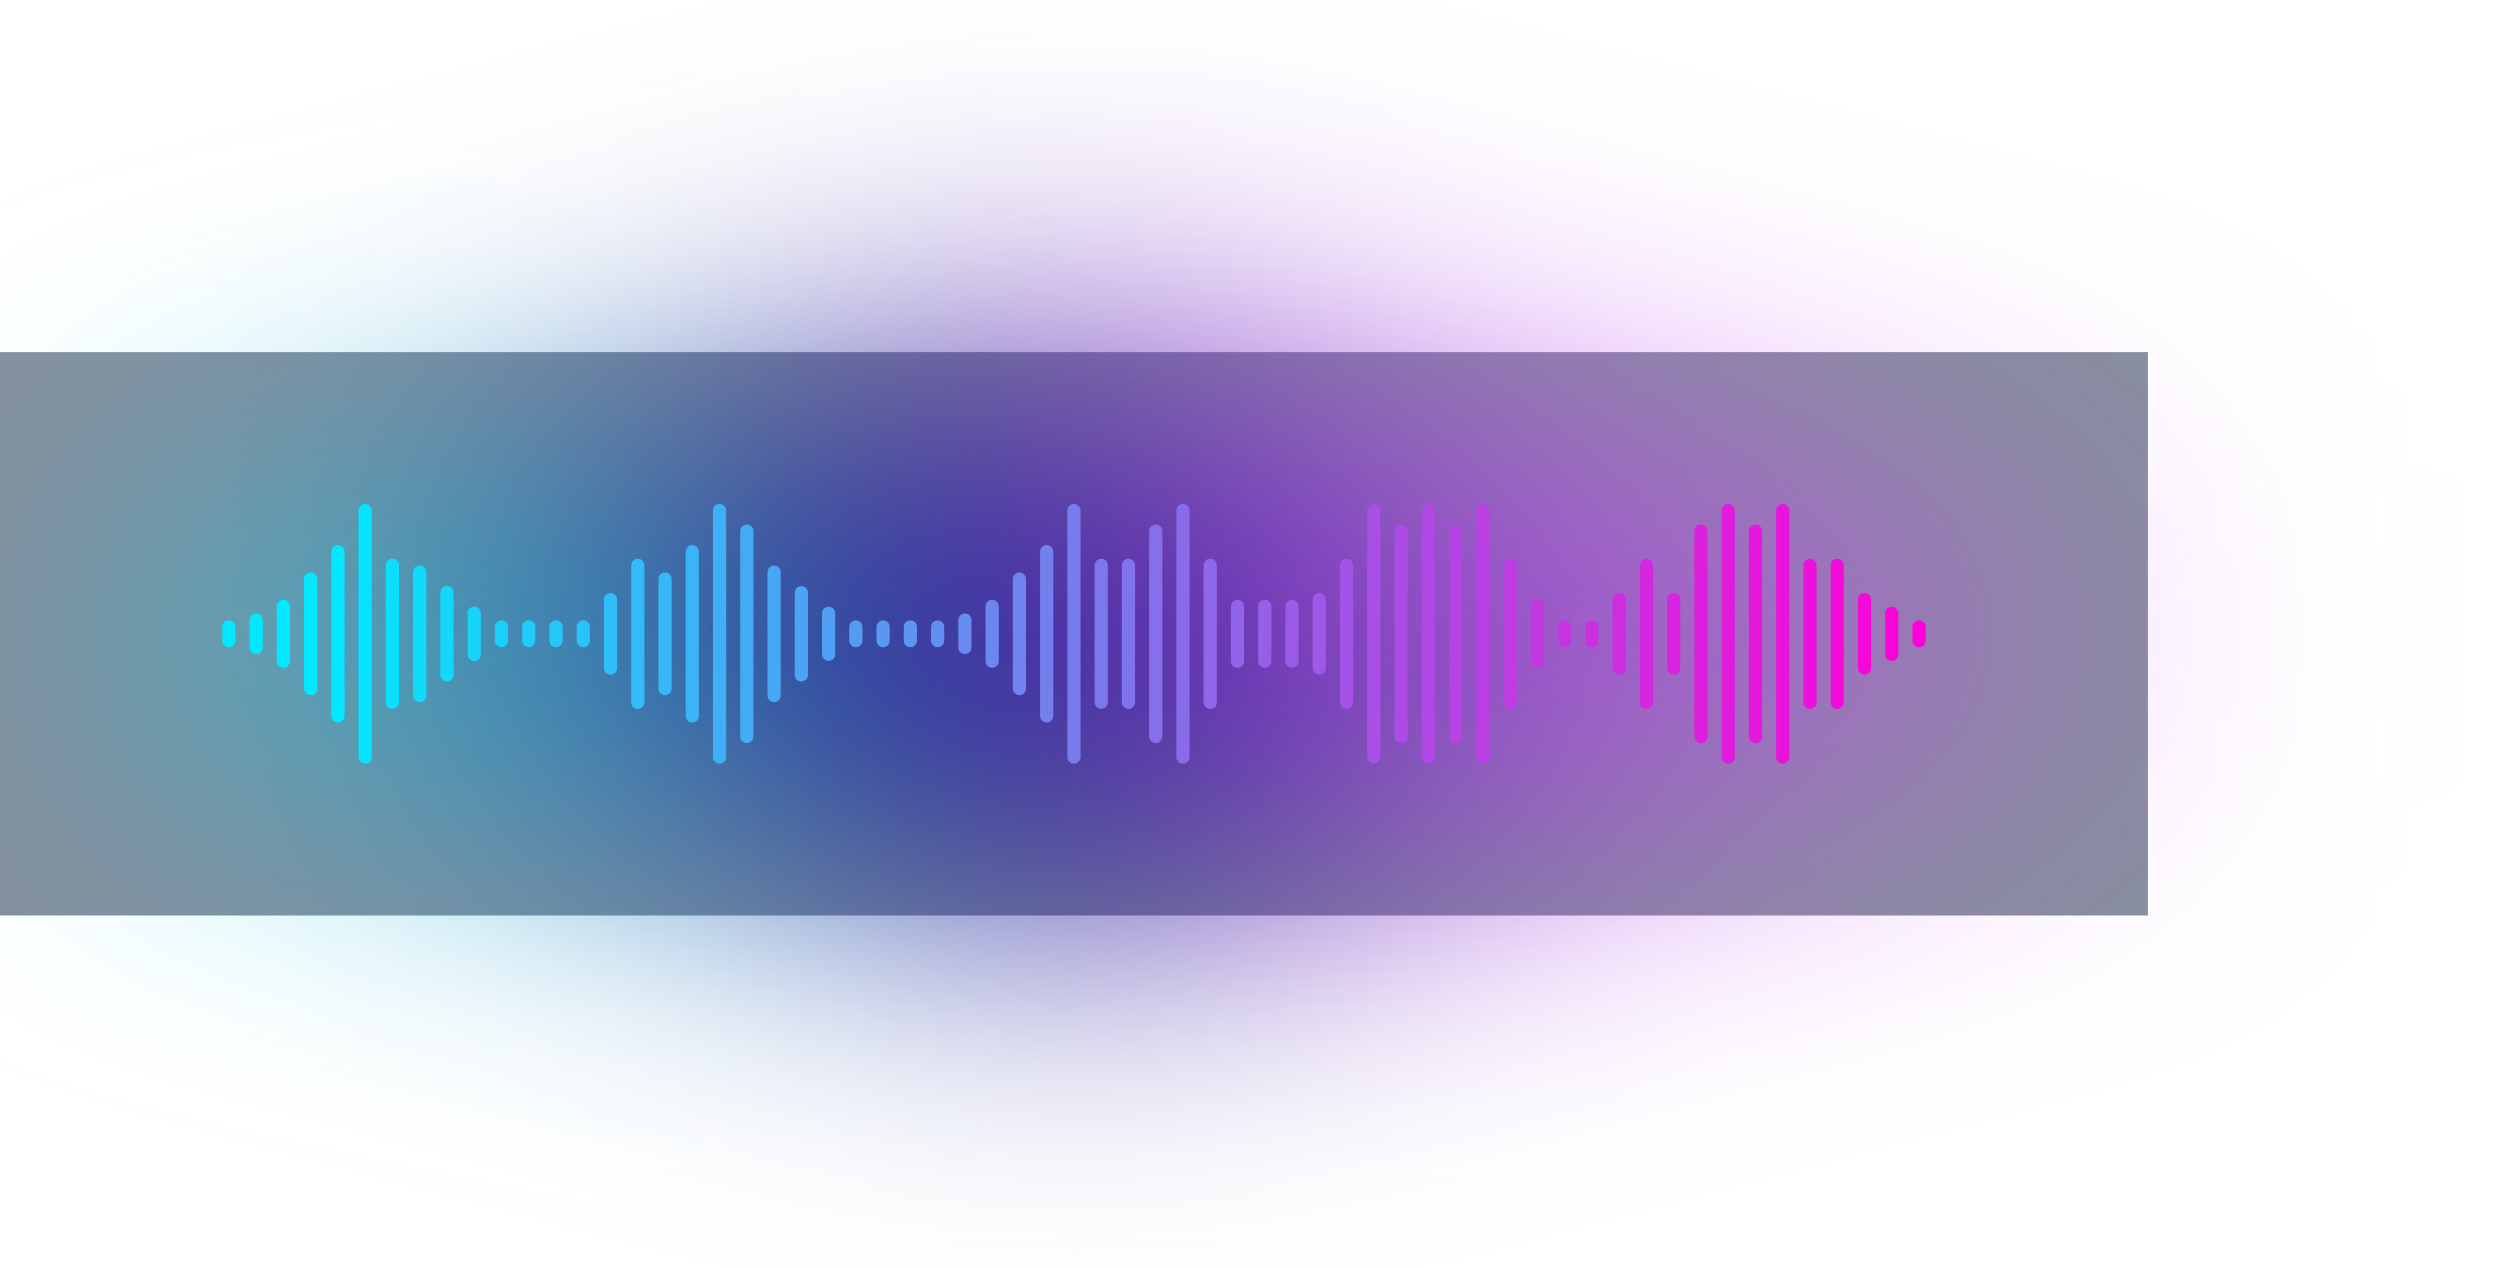
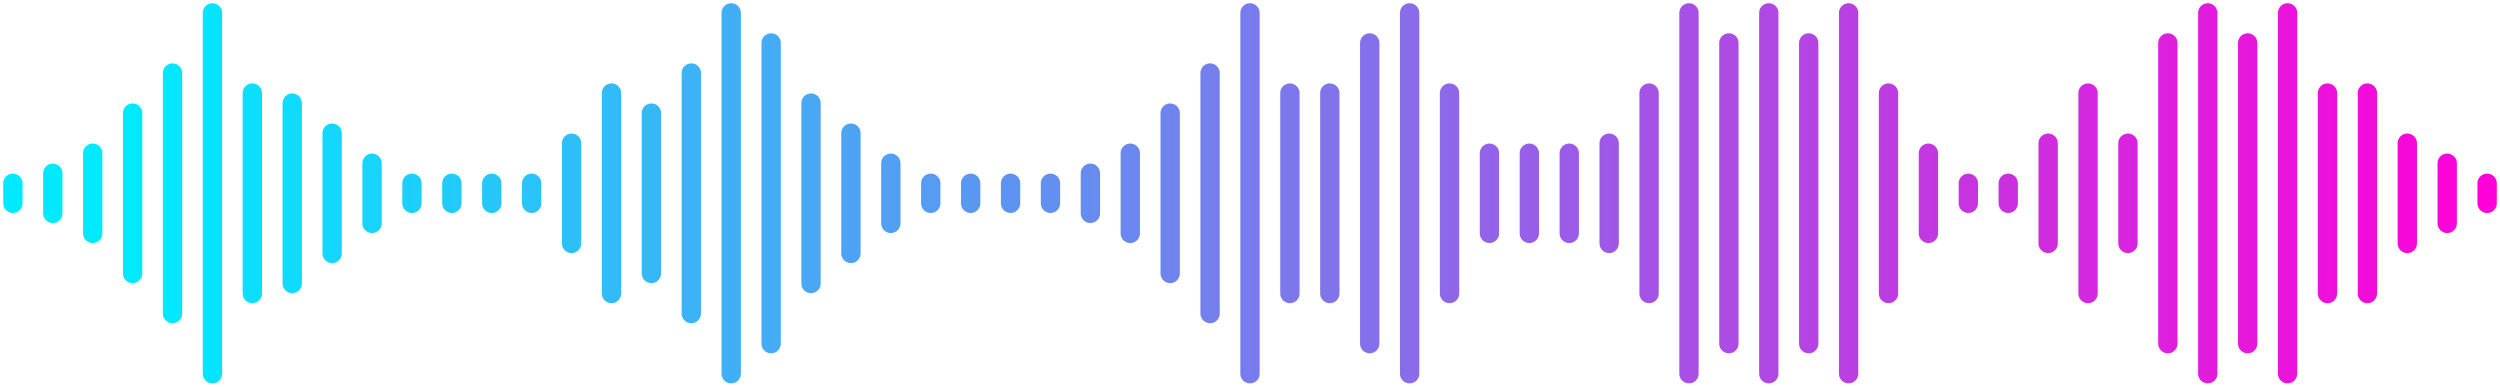
- <svg xmlns="http://www.w3.org/2000/svg" width="284" height="144" viewBox="0 0 284 144" fill="none">
-   <g filter="url(#filter0_b_18_1002)">
-     <path d="M0 40H244V104H145.637H138.012H130.387H0V40Z" fill="#10203E" fill-opacity="0.5" />
-   </g>
-   <g filter="url(#filter1_f_18_1002)">
-     <path d="M122 40L244 72L122 104L0 72L122 40Z" fill="url(#paint0_linear_18_1002)" />
-   </g>
-   <path d="M26 71.222V72.778M29.097 70.444V73.556M32.194 68.889V75.111M35.29 65.778V78.222M38.387 62.667V81.333M41.484 58V86M44.581 64.222V79.778M47.677 65V79M50.774 67.333V76.667M53.871 69.667V74.333M56.968 71.222V72.778M60.065 71.222V72.778M63.161 71.222V72.778M66.258 71.222V72.778M69.355 68.111V75.889M72.452 64.222V79.778M75.548 65.778V78.222M78.645 62.667V81.333M81.742 58V86M84.839 60.333V83.667M87.936 65V79M91.032 67.333V76.667M94.129 69.667V74.333M97.226 71.222V72.778M100.323 71.222V72.778M103.419 71.222V72.778M106.516 71.222V72.778M109.613 70.444V73.556M112.71 68.889V75.111M115.806 65.778V78.222M118.903 62.667V81.333M122 58V86M125.097 64.222V79.778M128.194 64.222V79.778M131.29 60.333V83.667M134.387 58V86M137.484 64.222V79.778M140.581 68.889V75.111M143.677 68.889V75.111M146.774 68.889V75.111M149.871 68.111V75.889M152.968 64.222V79.778M156.065 58V86M159.161 60.333V83.667M162.258 58V86M165.355 60.333V83.667M168.452 58V86M171.548 64.222V79.778M174.645 68.889V75.111M177.742 71.222V72.778M180.839 71.222V72.778M183.935 68.111V75.889M187.032 64.222V79.778M190.129 68.111V75.889M193.226 60.333V83.667M196.323 58V86M199.419 60.333V83.667M202.516 58V86M205.613 64.222V79.778M208.71 64.222V79.778M211.806 68.111V75.889M214.903 69.667V74.333M218 71.222V72.778" stroke="url(#paint1_linear_18_1002)" stroke-width="1.5" stroke-linecap="round" />
+ <svg xmlns="http://www.w3.org/2000/svg" width="194" height="30" viewBox="0 0 194 30" fill="none">
+   <path d="M1 14.222V15.778M4.097 13.444V16.556M7.194 11.889V18.111M10.29 8.778V21.222M13.387 5.667V24.333M16.484 1V29M19.581 7.222V22.778M22.677 8V22M25.774 10.333V19.667M28.871 12.667V17.333M31.968 14.222V15.778M35.065 14.222V15.778M38.161 14.222V15.778M41.258 14.222V15.778M44.355 11.111V18.889M47.452 7.222V22.778M50.548 8.778V21.222M53.645 5.667V24.333M56.742 1V29M59.839 3.333V26.667M62.935 8V22M66.032 10.333V19.667M69.129 12.667V17.333M72.226 14.222V15.778M75.323 14.222V15.778M78.419 14.222V15.778M81.516 14.222V15.778M84.613 13.444V16.556M87.71 11.889V18.111M90.806 8.778V21.222M93.903 5.667V24.333M97 1V29M100.097 7.222V22.778M103.194 7.222V22.778M106.29 3.333V26.667M109.387 1V29M112.484 7.222V22.778M115.581 11.889V18.111M118.677 11.889V18.111M121.774 11.889V18.111M124.871 11.111V18.889M127.968 7.222V22.778M131.065 1V29M134.161 3.333V26.667M137.258 1V29M140.355 3.333V26.667M143.452 1V29M146.548 7.222V22.778M149.645 11.889V18.111M152.742 14.222V15.778M155.839 14.222V15.778M158.935 11.111V18.889M162.032 7.222V22.778M165.129 11.111V18.889M168.226 3.333V26.667M171.323 1V29M174.419 3.333V26.667M177.516 1V29M180.613 7.222V22.778M183.71 7.222V22.778M186.806 11.111V18.889M189.903 12.667V17.333M193 14.222V15.778" stroke="url(#paint0_linear_18_1005)" stroke-width="1.5" stroke-linecap="round" />
  <defs>
-     <filter id="filter0_b_18_1002" x="-50" y="-10" width="344" height="164" filterUnits="userSpaceOnUse" color-interpolation-filters="sRGB">
-       <feFlood flood-opacity="0" result="BackgroundImageFix" />
-       <feGaussianBlur in="BackgroundImageFix" stdDeviation="25" />
-       <feComposite in2="SourceAlpha" operator="in" result="effect1_backgroundBlur_18_1002" />
-       <feBlend mode="normal" in="SourceGraphic" in2="effect1_backgroundBlur_18_1002" result="shape" />
-     </filter>
-     <filter id="filter1_f_18_1002" x="-40" y="0" width="324" height="144" filterUnits="userSpaceOnUse" color-interpolation-filters="sRGB">
-       <feFlood flood-opacity="0" result="BackgroundImageFix" />
-       <feBlend mode="normal" in="SourceGraphic" in2="BackgroundImageFix" result="shape" />
-       <feGaussianBlur stdDeviation="20" result="effect1_foregroundBlur_18_1002" />
-     </filter>
-     <linearGradient id="paint0_linear_18_1002" x1="71.81" y1="126.857" x2="169.252" y2="56.241" gradientUnits="userSpaceOnUse">
-       <stop stop-color="#00DAEA" />
-       <stop offset="0.499" stop-color="#1D138B" />
-       <stop offset="1" stop-color="#C441F4" />
-     </linearGradient>
-     <linearGradient id="paint1_linear_18_1002" x1="36.839" y1="86" x2="218" y2="86" gradientUnits="userSpaceOnUse">
+     <linearGradient id="paint0_linear_18_1005" x1="11.839" y1="29" x2="193" y2="29" gradientUnits="userSpaceOnUse">
      <stop stop-color="#00E9FF" />
      <stop offset="1" stop-color="#FF00D8" />
    </linearGradient>
  </defs>
</svg>
